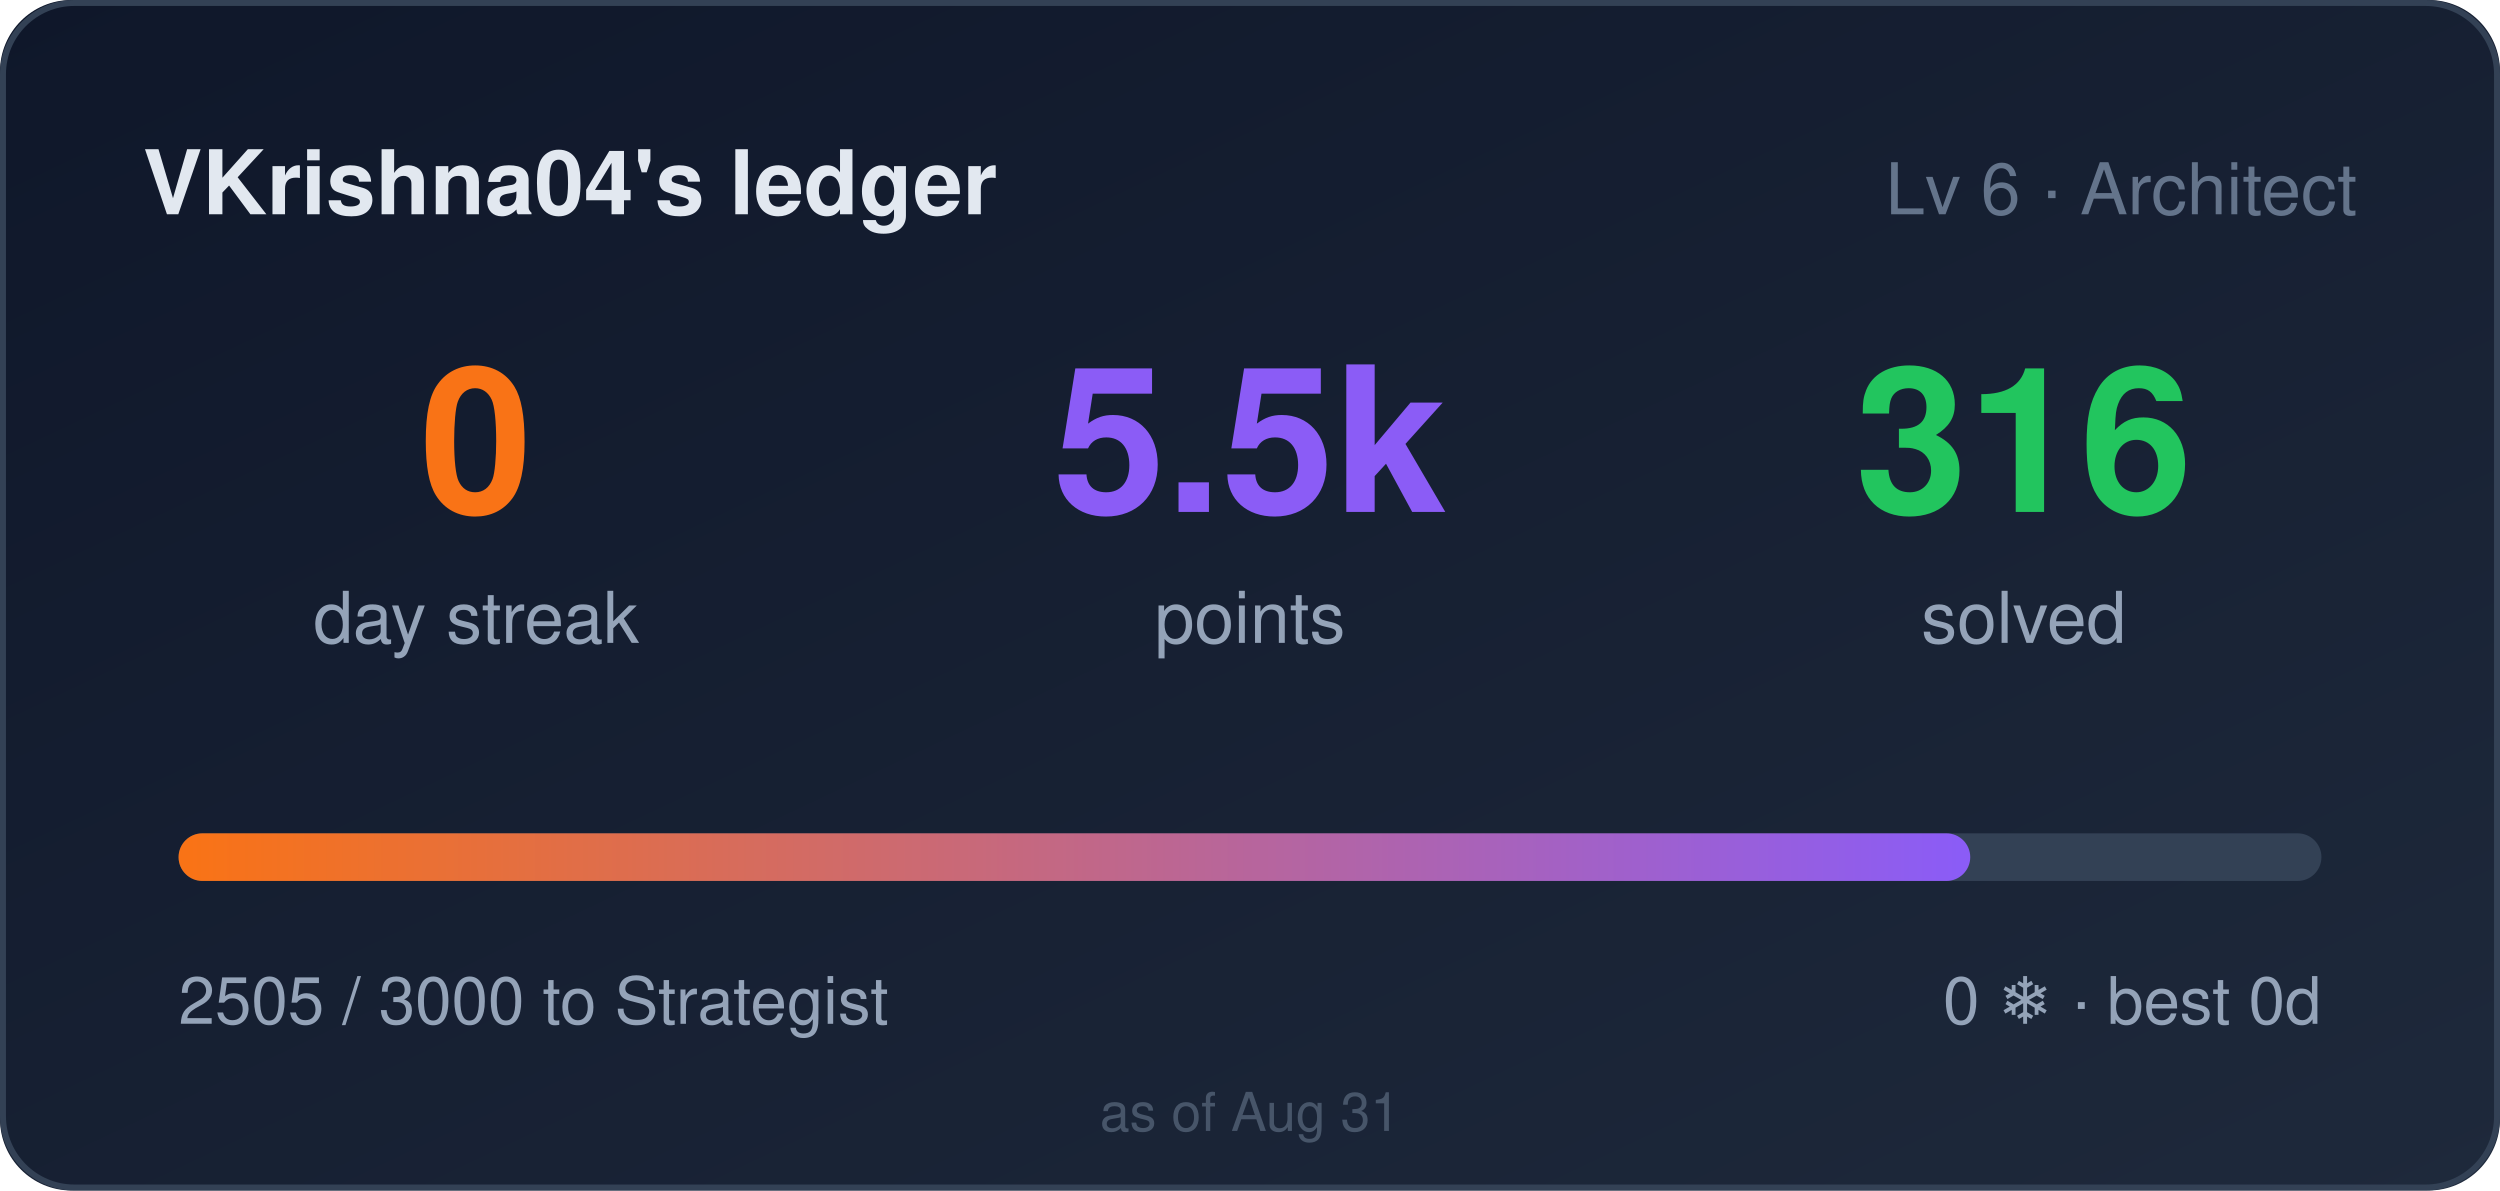
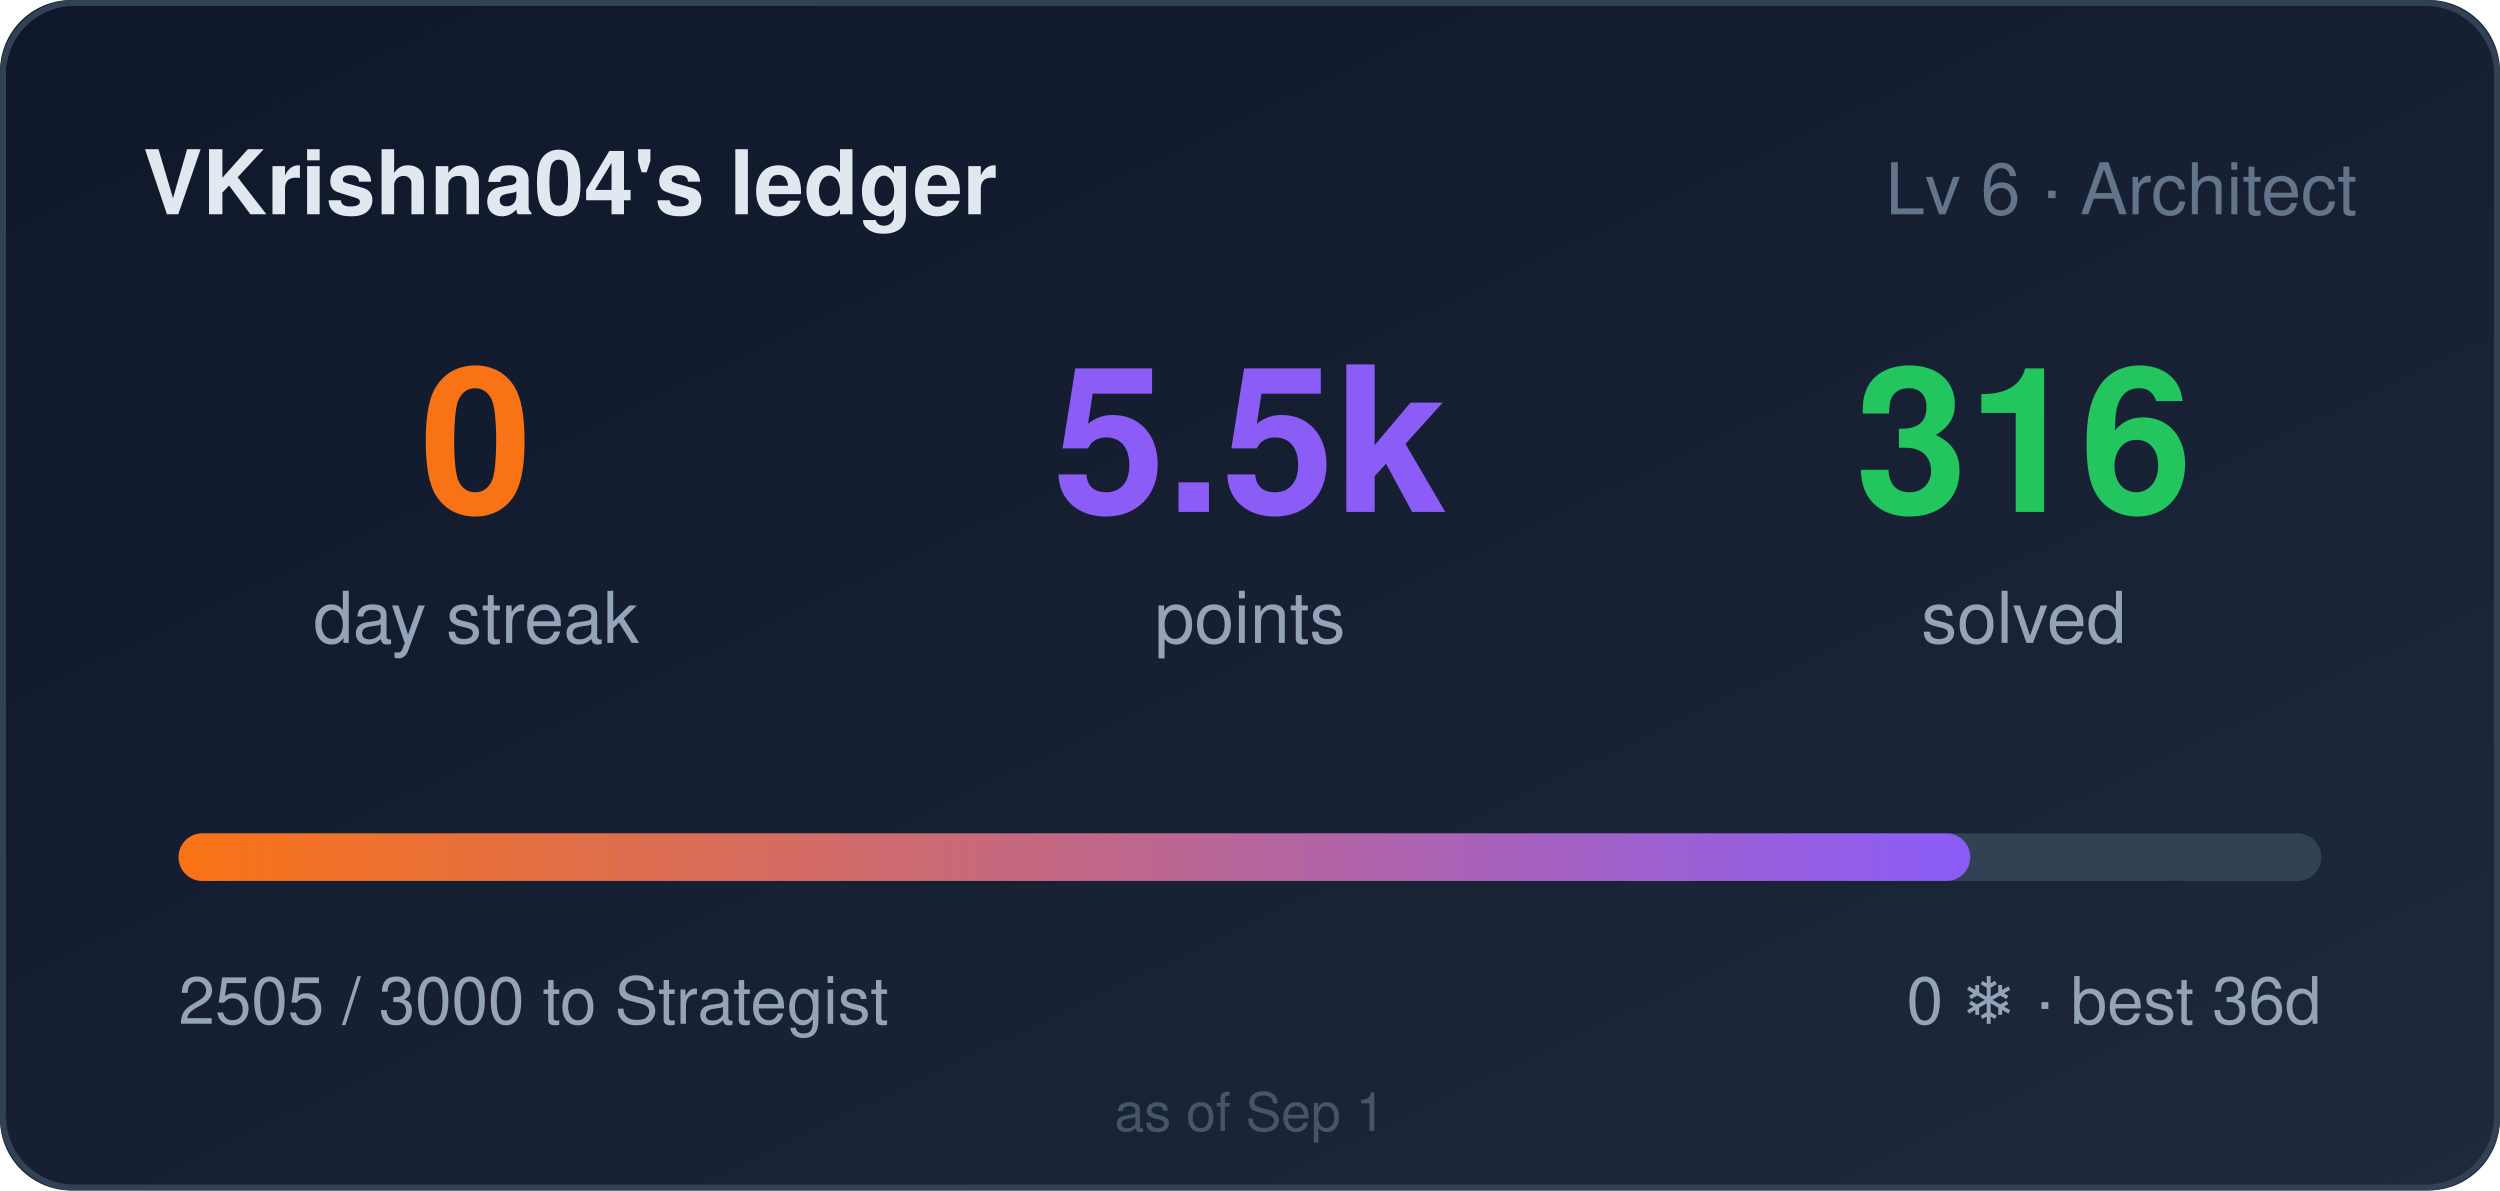
<svg xmlns="http://www.w3.org/2000/svg" width="420" height="200" role="img" aria-label="VKrishna04's ledger: 0 day streak, 5505 points">
  <style>
    .bar,.n{transform-box:fill-box}
    .bar{transform-origin:left center}
    @media (prefers-reduced-motion: no-preference){
      .bar{animation:cl-grow .9s cubic-bezier(.22,1,.36,1) both}
      .n{animation:cl-rise .5s ease-out both}
      .n2{animation-delay:.08s}
      .n3{animation-delay:.16s}
    }
    @keyframes cl-grow{from{transform:scaleX(0)}to{transform:scaleX(1)}}
    @keyframes cl-rise{from{opacity:0;transform:translateY(6px)}to{opacity:1;transform:none}}
  </style>
  <defs>
    <linearGradient id="bg" x1="0" y1="0" x2="1" y2="1">
      <stop offset="0" stop-color="#0f172a" />
      <stop offset="1" stop-color="#1e293b" />
    </linearGradient>
    <linearGradient id="bar" x1="0" y1="0" x2="1" y2="0">
      <stop offset="0" stop-color="#f97316" />
      <stop offset="1" stop-color="#8b5cf6" />
    </linearGradient>
  </defs>
  <rect width="420" height="200" rx="12" fill="url(#bg)" />
  <rect x="0.5" y="0.5" width="419" height="199" rx="12" fill="none" stroke="#334155" />
  <text x="24" y="36" fill="#e2e8f0" font-size="15" font-weight="600" font-family="Segoe UI,Helvetica,Arial,sans-serif">VKrishna04's ledger</text>
  <text x="396" y="36" fill="#64748b" font-size="12" text-anchor="end" font-family="Segoe UI,Helvetica,Arial,sans-serif">Lv 6 · Architect</text>
  <g font-family="Segoe UI,Helvetica,Arial,sans-serif">
    <text class="n n1" x="80" y="86" fill="#f97316" font-size="34" font-weight="700" text-anchor="middle">0</text>
    <text x="80" y="108" fill="#94a3b8" font-size="12" text-anchor="middle">day streak</text>
    <text class="n n2" x="210" y="86" fill="#8b5cf6" font-size="34" font-weight="700" text-anchor="middle">5.5k</text>
    <text x="210" y="108" fill="#94a3b8" font-size="12" text-anchor="middle">points</text>
    <text class="n n3" x="340" y="86" fill="#22c55e" font-size="34" font-weight="700" text-anchor="middle">316</text>
    <text x="340" y="108" fill="#94a3b8" font-size="12" text-anchor="middle">solved</text>
  </g>
  <rect x="30" y="140" width="360" height="8" rx="4" fill="#334155" />
  <rect class="bar" x="30" y="140" width="301" height="8" rx="4" fill="url(#bar)" />
  <text x="30" y="172" fill="#94a3b8" font-size="11" font-family="Segoe UI,Helvetica,Arial,sans-serif">2505 / 3000 to Strategist</text>
-   <text x="390" y="172" fill="#94a3b8" font-size="11" text-anchor="end" font-family="Segoe UI,Helvetica,Arial,sans-serif">0 ❄ · best 0d</text>
-   <text x="210" y="190" fill="#475569" font-size="9" text-anchor="middle" font-family="Segoe UI,Helvetica,Arial,sans-serif">as of Aug 31</text>
+   <text x="390" y="172" fill="#94a3b8" font-size="11" text-anchor="end" font-family="Segoe UI,Helvetica,Arial,sans-serif">0 ❄ · best 36d</text>
+   <text x="210" y="190" fill="#475569" font-size="9" text-anchor="middle" font-family="Segoe UI,Helvetica,Arial,sans-serif">as of Sep 1</text>
</svg>
